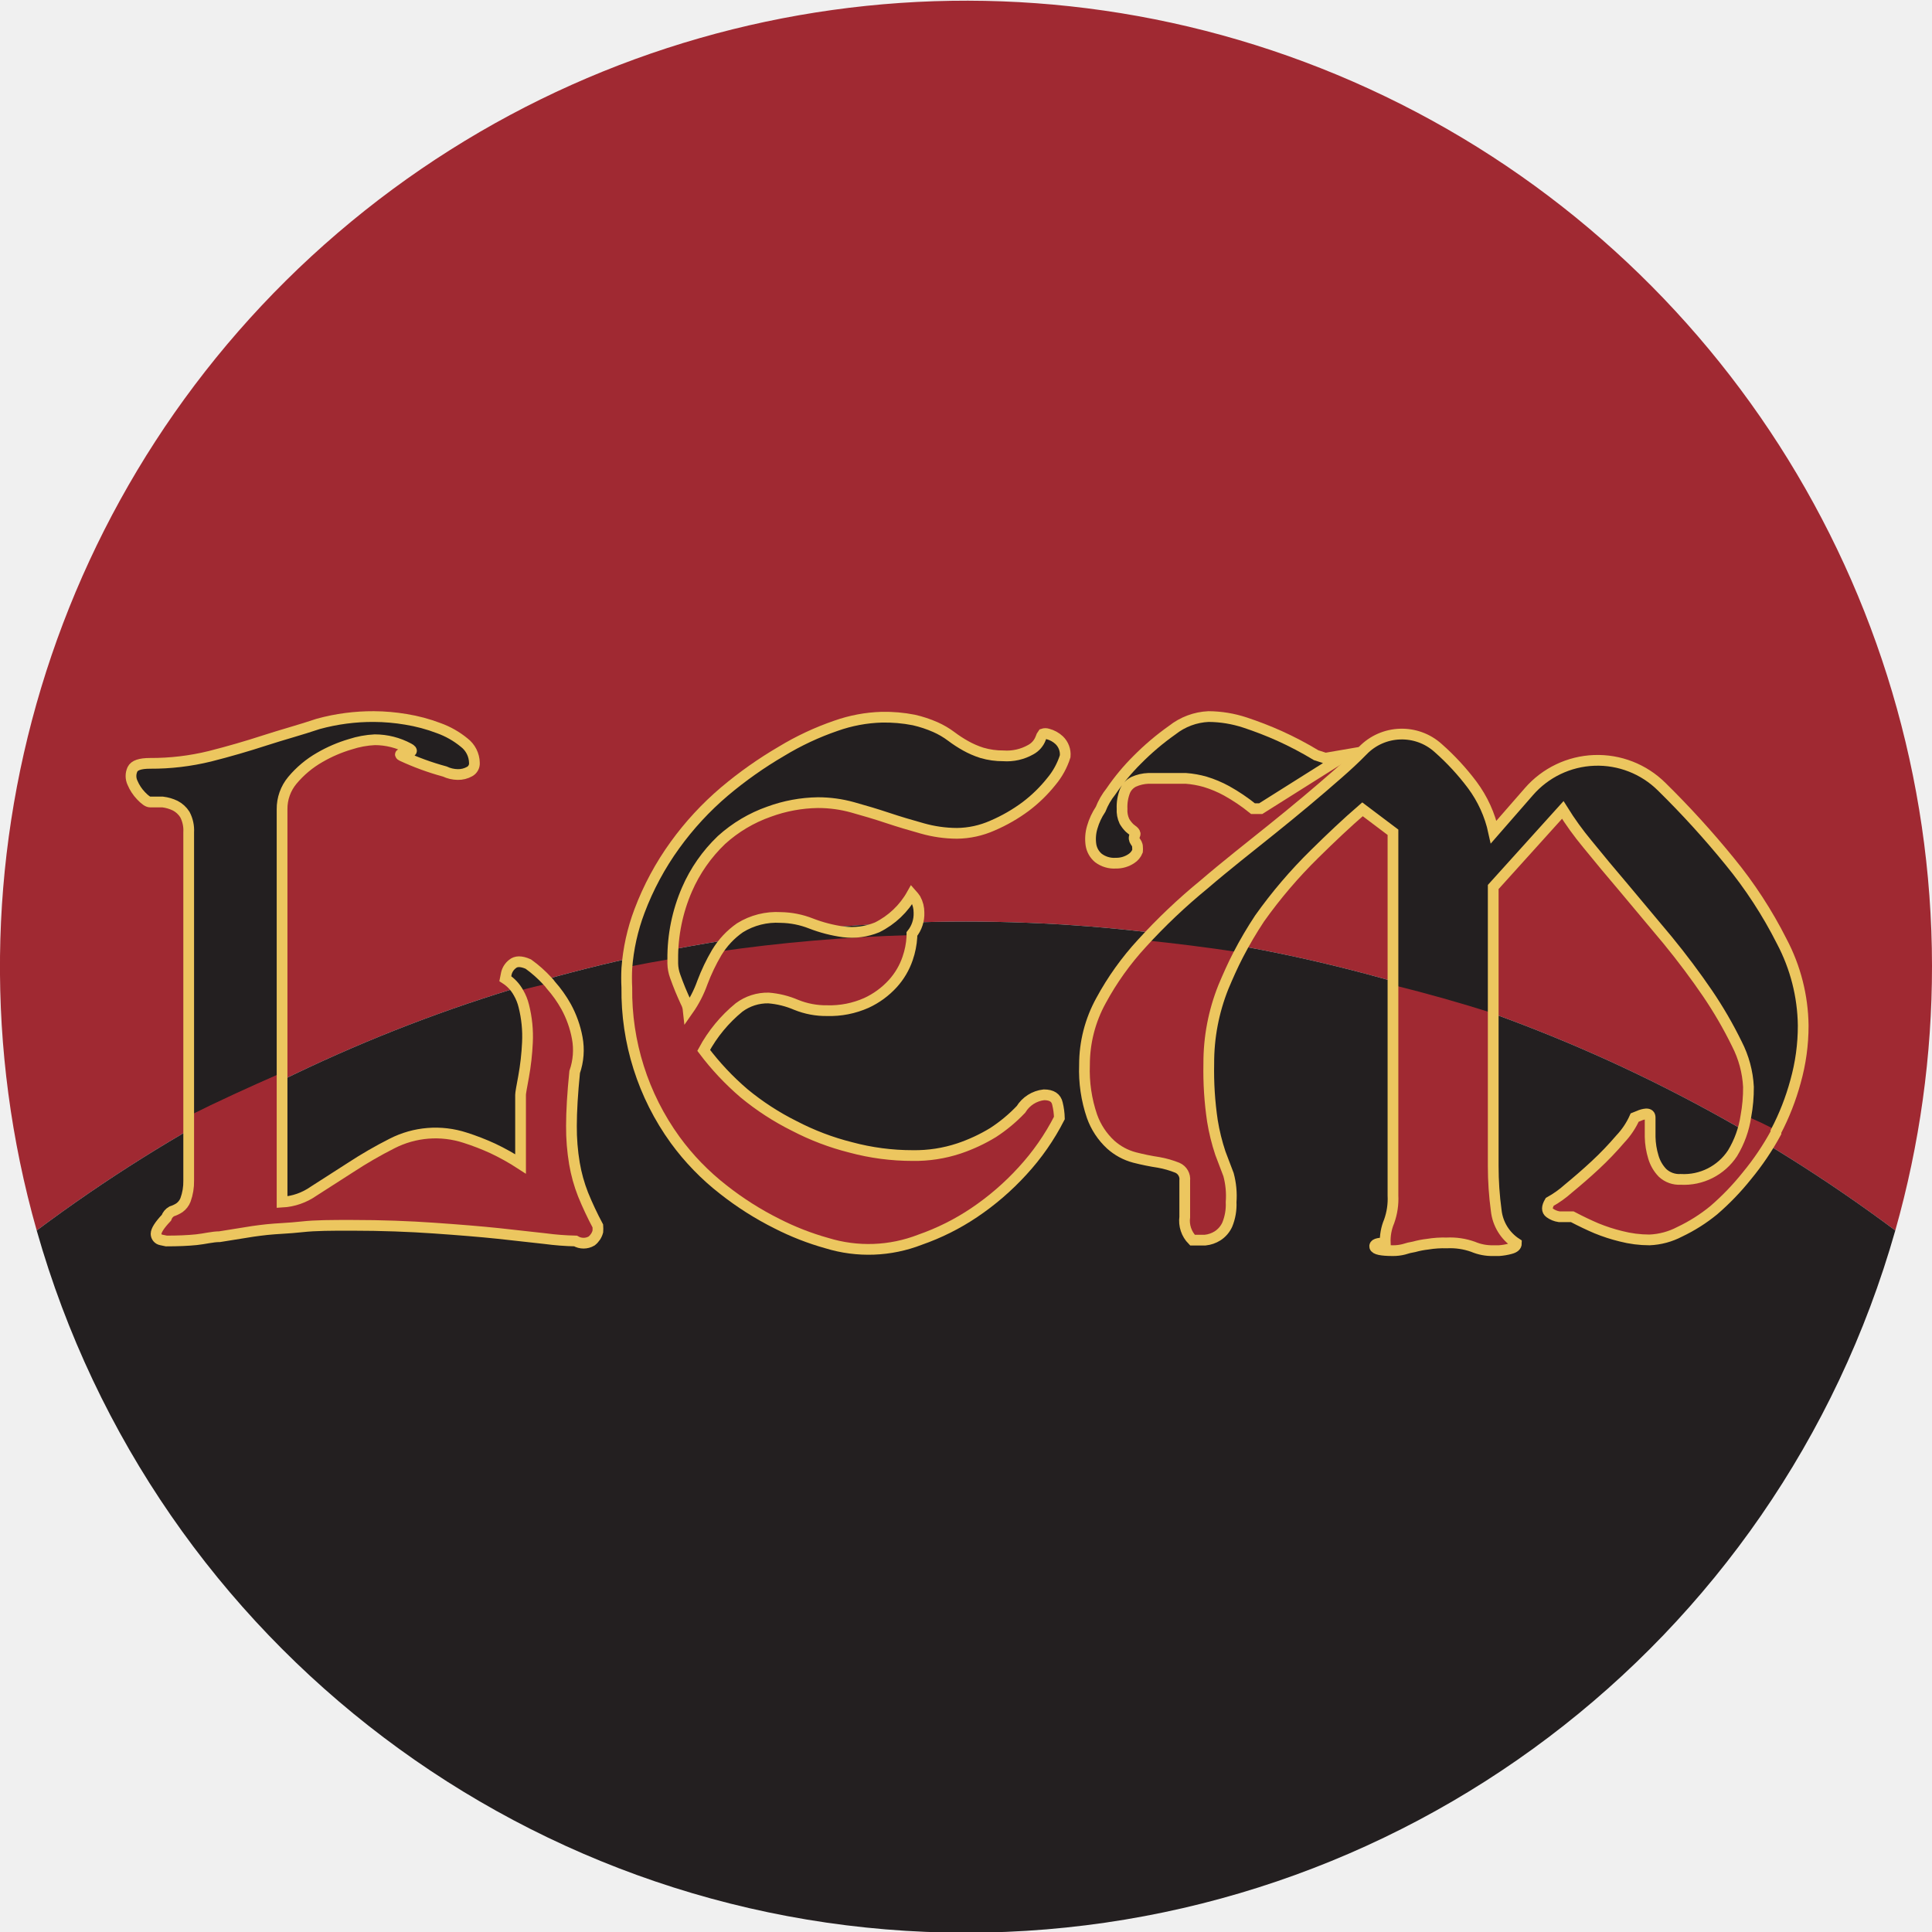
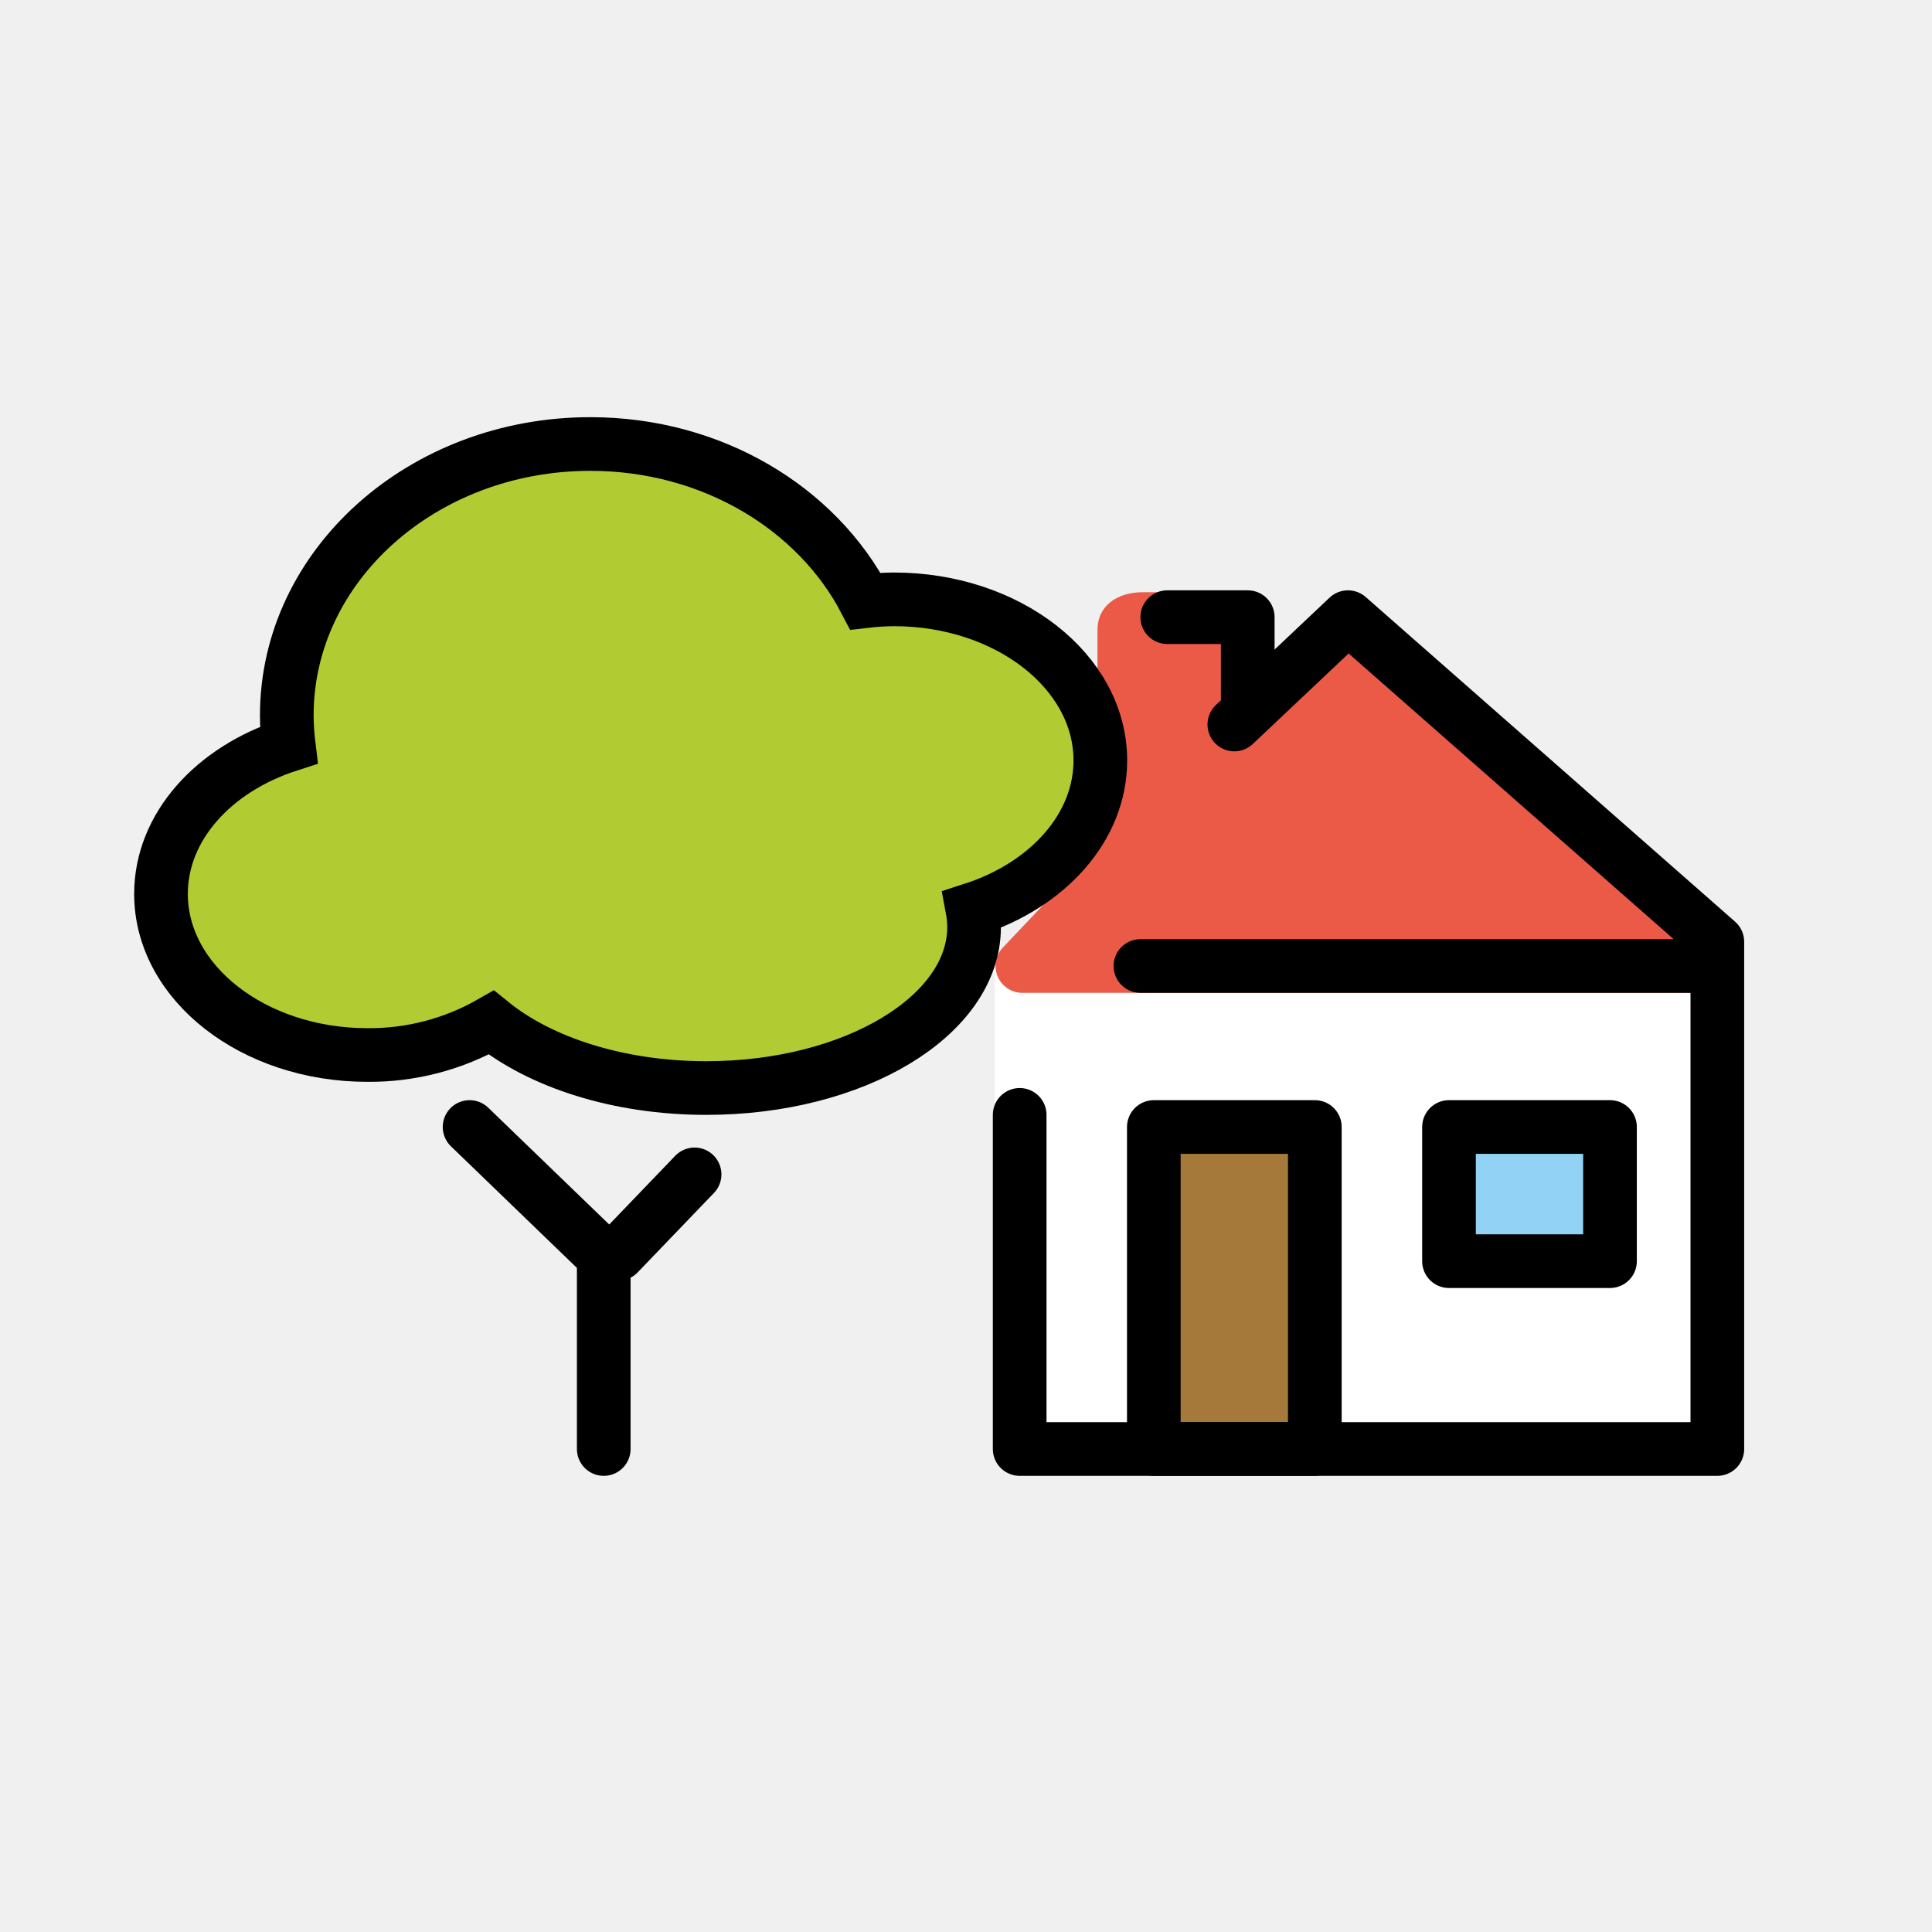
- <svg xmlns="http://www.w3.org/2000/svg" viewBox="0 0 90 90">
-   <defs>
-     <style>.cls-1{fill:#a02932;}.cls-2{fill:#231f20;}.cls-3{fill:none;stroke:#ecc65f;stroke-miterlimit:10;stroke-width:0.5px;}</style>
-   </defs>
-   <g id="Layer_2" data-name="Layer 2">
-     <g id="Layer_1-2" data-name="Layer 1">
-       <path class="cls-1" d="M90,45a45.09,45.09,0,0,1-1.71,12.32,72.31,72.31,0,0,0-86.58,0A45,45,0,1,1,90,45Z" />
-       <path class="cls-2" d="M88.29,57.32a45,45,0,0,1-86.58,0,72.31,72.31,0,0,1,86.58,0Z" />
-       <path class="cls-2" d="M25.5,45.6a5.8,5.8,0,0,0-.89-.79c-.34-.12-.58-.11-.74,0a.78.78,0,0,0-.28.43c0,.15-.05.24-.05.25a1.81,1.81,0,0,1,.61.65c.5-.14,1-.26,1.51-.38A1.35,1.35,0,0,0,25.5,45.6ZM20.44,33.84a7.78,7.78,0,0,0-1.53-.41,9.29,9.29,0,0,0-1.49-.13,9.63,9.63,0,0,0-2.59.34q-1.24.34-2.49.75c-.83.27-1.69.52-2.56.74A11.47,11.47,0,0,1,7,35.46c-.46,0-.73.09-.82.28a.74.74,0,0,0,0,.62,2,2,0,0,0,.4.61c.18.19.32.29.42.29l.59,0a1.86,1.86,0,0,1,.58.17,1.13,1.13,0,0,1,.45.42,1.51,1.51,0,0,1,.18.82V52c1.4-.7,2.85-1.36,4.31-2V37.62a2.09,2.09,0,0,1,.48-1.36,4.86,4.86,0,0,1,1.28-1.06,6.47,6.47,0,0,1,1.42-.61,4.34,4.34,0,0,1,1.14-.21,3.34,3.34,0,0,1,1.58.4c.51.27-.68.17-.32.35a12.52,12.52,0,0,0,2,.73,1.46,1.46,0,0,0,.6.14,1.08,1.08,0,0,0,.56-.14.43.43,0,0,0,.22-.4,1.22,1.22,0,0,0-.48-1A4,4,0,0,0,20.44,33.84Z" />
-       <path class="cls-2" d="M49.43,34.35a1.23,1.23,0,0,0-.53-.29.4.4,0,0,0-.23,0,.75.75,0,0,0-.1.21,1,1,0,0,1-.46.53,2.26,2.26,0,0,1-1.28.29,3.46,3.46,0,0,1-1-.14,4.05,4.05,0,0,1-.76-.33,5.74,5.74,0,0,1-.66-.43,3.8,3.8,0,0,0-.75-.44,5.55,5.55,0,0,0-1-.33,7,7,0,0,0-1.5-.13,7,7,0,0,0-2.13.4,13.07,13.07,0,0,0-2.54,1.19,18.87,18.87,0,0,0-2.61,1.87,14.11,14.11,0,0,0-2.31,2.5,13.14,13.14,0,0,0-1.65,3.07A9.51,9.51,0,0,0,29.24,45c.7-.14,1.41-.27,2.12-.39A8,8,0,0,1,32,41.36,7.08,7.08,0,0,1,33.7,39a6.51,6.51,0,0,1,2.22-1.32,6.89,6.89,0,0,1,2.27-.42,6,6,0,0,1,1.62.22c.54.15,1.08.32,1.62.5s1.08.33,1.62.48a6,6,0,0,0,1.62.23,4.17,4.17,0,0,0,1.65-.36,7.18,7.18,0,0,0,1.55-.89,6.68,6.68,0,0,0,1.2-1.17,3.43,3.43,0,0,0,.64-1.17A.92.92,0,0,0,49.43,34.35Zm-6.92,7.22a3.78,3.78,0,0,1-1.62,1.54,3.11,3.11,0,0,1-1.57.21,6.71,6.71,0,0,1-1.51-.39,4,4,0,0,0-1.41-.28,3.23,3.23,0,0,0-1.9.48,3.81,3.81,0,0,0-1.08,1.15h0a77.91,77.91,0,0,1,9.09-.78h0v-.14a1.5,1.5,0,0,0,.33-.95,1.3,1.3,0,0,0-.16-.63A1.91,1.91,0,0,0,42.51,41.57Z" />
-       <path class="cls-2" d="M61.74,35.24l-.43-.14a16.21,16.21,0,0,0-1.71-.9A16.88,16.88,0,0,0,58,33.58a5.54,5.54,0,0,0-1.7-.28,2.94,2.94,0,0,0-1.69.63,12.17,12.17,0,0,0-1.64,1.39,10.07,10.07,0,0,0-1.22,1.47,3.2,3.2,0,0,0-.48.83,3,3,0,0,0-.39.84,1.9,1.9,0,0,0-.06.81,1,1,0,0,0,.35.62,1.22,1.22,0,0,0,.81.24A1.26,1.26,0,0,0,52.7,40,.74.74,0,0,0,53,39.6a1,1,0,0,0,0-.19c0-.26-.24-.26-.12-.57.06-.13-.16-.23-.25-.32a1.5,1.5,0,0,1-.24-.31,1.2,1.2,0,0,1-.11-.59,2,2,0,0,1,.14-.83.86.86,0,0,1,.4-.42,1.84,1.84,0,0,1,.68-.16c.27,0,.58,0,.94,0l.81,0a4.5,4.5,0,0,1,.9.16,5.25,5.25,0,0,1,1,.42,8.58,8.58,0,0,1,1.23.83h.36l4-2.52ZM83,43.77a20.28,20.28,0,0,0-2.41-3.69,42.35,42.35,0,0,0-3.16-3.47l0,0a4.23,4.23,0,0,0-6.18.24l-1.64,1.88a5.69,5.69,0,0,0-1-2.2A11.46,11.46,0,0,0,67,34.78v0a2.55,2.55,0,0,0-3.48.13c-.36.35-.73.71-1.13,1.06-1,.87-2,1.74-3.09,2.59s-2.13,1.72-3.17,2.58a29.32,29.32,0,0,0-2.89,2.74h0c1.49.15,3,.34,4.44.56a18.39,18.39,0,0,1,1-1.7,21.66,21.66,0,0,1,2.56-3c.76-.76,1.5-1.45,2.23-2.09l1.44,1.07v7.2c1.57.39,3.13.83,4.67,1.32v-6l3.24-3.59A13.45,13.45,0,0,0,74,39.2c.52.64,1.1,1.34,1.74,2.09l2,2.39c.68.83,1.3,1.66,1.86,2.48a19.2,19.2,0,0,1,1.37,2.36,4.93,4.93,0,0,1,.54,2A7.39,7.39,0,0,1,81.33,52c.46.21.92.45,1.37.68a11.32,11.32,0,0,0,.91-2.32A9.58,9.58,0,0,0,84,47.69,8.62,8.62,0,0,0,83,43.77Z" />
-       <path class="cls-1" d="M27.85,57a1.78,1.78,0,0,1,0,.26.83.83,0,0,1-.29.44.74.74,0,0,1-.75,0,12.81,12.81,0,0,1-1.42-.11l-2.17-.24c-.86-.09-1.85-.17-3-.25S17.78,57,16.34,57c-.9,0-1.66,0-2.29.07s-1.18.08-1.64.13-.86.11-1.2.17l-1,.16c-.33,0-.69.1-1.08.14s-.86.06-1.4.06l-.24,0a.29.29,0,0,1-.24-.28q0-.24.48-.75A.55.55,0,0,1,8,56.35a1.49,1.49,0,0,0,.36-.17.82.82,0,0,0,.28-.36,2.48,2.48,0,0,0,.12-.94V52c1.4-.7,2.85-1.36,4.31-2v6a2.83,2.83,0,0,0,1.47-.51l1.73-1.11a20,20,0,0,1,1.92-1.11,4.45,4.45,0,0,1,3.45-.29,11.21,11.21,0,0,1,1.29.5,11,11,0,0,1,1.29.72V50.93c0-.08.05-.36.14-.84a12,12,0,0,0,.18-1.59,5.78,5.78,0,0,0-.17-1.71,2.3,2.3,0,0,0-.25-.62c.5-.14,1-.26,1.51-.38a5.7,5.7,0,0,1,.71,1,4.89,4.89,0,0,1,.52,1.46,3.1,3.1,0,0,1-.12,1.59c-.1,1-.15,1.84-.15,2.51a10.17,10.17,0,0,0,.14,1.75,7.26,7.26,0,0,0,.4,1.44A15.61,15.61,0,0,0,27.85,57Z" />
-       <path class="cls-1" d="M49.35,52a11.05,11.05,0,0,1-1.72,2.47,12.44,12.44,0,0,1-2.25,1.94,11,11,0,0,1-2.52,1.26,6.61,6.61,0,0,1-4.34.16A12.56,12.56,0,0,1,36.19,57a14.48,14.48,0,0,1-2.49-1.58,11.54,11.54,0,0,1-2.25-2.32,11.84,11.84,0,0,1-2.25-7.16,8.7,8.7,0,0,1,0-.89c.7-.14,1.41-.27,2.12-.39v.2a1.85,1.85,0,0,0,.11.58q.11.31.24.63c.09.21.17.4.25.57a1,1,0,0,1,.12.38,5.31,5.31,0,0,0,.66-1.28,9,9,0,0,1,.67-1.4,77.91,77.91,0,0,1,9.09-.78,3.74,3.74,0,0,1-.2,1,3.35,3.35,0,0,1-.69,1.17,3.84,3.84,0,0,1-1.23.9,4.2,4.2,0,0,1-1.83.36,3.7,3.7,0,0,1-1.44-.27,4.07,4.07,0,0,0-1.29-.32,2.22,2.22,0,0,0-1.37.44,6.66,6.66,0,0,0-1.65,2,12.64,12.64,0,0,0,1.88,2A11.76,11.76,0,0,0,37,52.37a12,12,0,0,0,2.63,1.05,11.07,11.07,0,0,0,2.89.38,6.52,6.52,0,0,0,2.15-.33,7.89,7.89,0,0,0,1.59-.74,7.21,7.21,0,0,0,1.3-1.08,1.44,1.44,0,0,1,1.08-.72c.36,0,.57.13.63.4A3.26,3.26,0,0,1,49.35,52Z" />
-       <path class="cls-1" d="M57.19,54.7A3.82,3.82,0,0,1,57.35,56a2.45,2.45,0,0,1-.18,1,1.23,1.23,0,0,1-.45.52,1.34,1.34,0,0,1-.58.2l-.59,0a1.29,1.29,0,0,1-.36-1.08v-1.8a.58.58,0,0,0-.34-.6A4.38,4.38,0,0,0,54,54a11.35,11.35,0,0,1-1.13-.23,2.69,2.69,0,0,1-1.11-.6,3.33,3.33,0,0,1-.87-1.31,6.69,6.69,0,0,1-.35-2.4,6.19,6.19,0,0,1,.77-3,13.19,13.19,0,0,1,1.91-2.67c1.49.15,3,.34,4.44.56-.25.48-.48,1-.69,1.5a9.49,9.49,0,0,0-.68,3.57,15.88,15.88,0,0,0,.17,2.67,9.64,9.64,0,0,0,.37,1.5Z" />
-       <path class="cls-1" d="M70.66,57.76c0,.12-.09.2-.28.25a2.8,2.8,0,0,1-.53.09l-.27,0a2.28,2.28,0,0,1-.94-.18,3.16,3.16,0,0,0-1.22-.18,4.65,4.65,0,0,0-.9.06,4,4,0,0,0-.62.12,3.19,3.19,0,0,0-.49.12,2,2,0,0,1-.5.06c-.54,0-.82-.06-.85-.18s.13-.18.49-.18a2.33,2.33,0,0,1,.18-.95,3.11,3.11,0,0,0,.18-1.21V45.89c1.57.39,3.13.83,4.67,1.32v6.95a15.3,15.3,0,0,0,.14,2.07A2.09,2.09,0,0,0,70.66,57.76Z" />
-       <path class="cls-1" d="M82.7,52.63l0,.06a12.53,12.53,0,0,1-1.35,2.05,12,12,0,0,1-1.55,1.61,7.73,7.73,0,0,1-1.58,1,3.32,3.32,0,0,1-1.41.38,5.33,5.33,0,0,1-1.33-.17,8,8,0,0,1-1.14-.37c-.33-.14-.71-.32-1.13-.54h-.36l-.25,0a1,1,0,0,1-.44-.18q-.21-.15,0-.51a4.77,4.77,0,0,0,.87-.62c.4-.33.82-.69,1.25-1.09A14.74,14.74,0,0,0,75.39,53a3.57,3.57,0,0,0,.67-1l.2-.07a1,1,0,0,1,.34-.09.15.15,0,0,1,.18.16c0,.28,0,.58,0,.91a3.48,3.48,0,0,0,.15.93,1.77,1.77,0,0,0,.43.74,1.14,1.14,0,0,0,.84.3,2.71,2.71,0,0,0,2.42-1.22A4.66,4.66,0,0,0,81.33,52C81.79,52.16,82.25,52.4,82.7,52.63Z" />
-       <path class="cls-3" d="M27.85,57.11a1.78,1.78,0,0,1,0,.26.83.83,0,0,1-.29.44.74.74,0,0,1-.75,0,12.81,12.81,0,0,1-1.42-.11l-2.17-.24c-.86-.09-1.85-.17-3-.25s-2.42-.13-3.86-.13c-.9,0-1.66,0-2.29.07s-1.18.08-1.64.13-.86.11-1.2.17l-1,.16c-.33,0-.69.1-1.08.14s-.86.06-1.4.06l-.24-.05a.29.29,0,0,1-.24-.28q0-.24.48-.75A.55.55,0,0,1,8,56.43a1.49,1.49,0,0,0,.36-.17.82.82,0,0,0,.28-.36A2.48,2.48,0,0,0,8.79,55V38.77a1.57,1.57,0,0,0-.18-.83,1.17,1.17,0,0,0-.45-.41,1.86,1.86,0,0,0-.58-.17l-.59,0c-.1,0-.24-.1-.42-.29a2,2,0,0,1-.4-.61.74.74,0,0,1,0-.62c.09-.19.36-.28.82-.28a11.47,11.47,0,0,0,2.79-.33c.87-.22,1.73-.47,2.56-.74S14,34,14.83,33.72a9.63,9.63,0,0,1,2.59-.34,9.29,9.29,0,0,1,1.49.13,7.78,7.78,0,0,1,1.53.41,4,4,0,0,1,1.18.67,1.22,1.22,0,0,1,.48.95.43.43,0,0,1-.22.4,1.08,1.08,0,0,1-.56.14,1.46,1.46,0,0,1-.6-.14,12.52,12.52,0,0,1-2-.73c-.36-.18.83-.08.32-.35a3.34,3.34,0,0,0-1.58-.4,4.34,4.34,0,0,0-1.14.21,6.47,6.47,0,0,0-1.42.61,4.71,4.71,0,0,0-1.28,1.07,2.07,2.07,0,0,0-.48,1.35V56a2.83,2.83,0,0,0,1.47-.51l1.73-1.11a20,20,0,0,1,1.92-1.11A4.45,4.45,0,0,1,21.67,53a11.21,11.21,0,0,1,1.29.5,11,11,0,0,1,1.29.72V51c0-.08.05-.36.14-.84a12,12,0,0,0,.18-1.59,5.78,5.78,0,0,0-.17-1.71,2.3,2.3,0,0,0-.25-.62,1.81,1.81,0,0,0-.61-.65l.05-.25a.78.78,0,0,1,.28-.43c.16-.14.4-.15.74,0a5.8,5.8,0,0,1,.89.79,1.35,1.35,0,0,1,.16.19,5.7,5.7,0,0,1,.71,1,4.89,4.89,0,0,1,.52,1.46,3.1,3.1,0,0,1-.12,1.59c-.1,1-.15,1.84-.15,2.51a10.17,10.17,0,0,0,.14,1.75,7.26,7.26,0,0,0,.4,1.44A15.61,15.61,0,0,0,27.85,57.11Z" />
-       <path class="cls-3" d="M49.26,51.41a3.18,3.18,0,0,1,.09.67,11.05,11.05,0,0,1-1.72,2.47,12.44,12.44,0,0,1-2.25,1.94,11,11,0,0,1-2.52,1.26,6.61,6.61,0,0,1-4.34.16A12.56,12.56,0,0,1,36.19,57a14.48,14.48,0,0,1-2.49-1.58,11.54,11.54,0,0,1-2.25-2.32A11.84,11.84,0,0,1,29.2,46a8.7,8.7,0,0,1,0-.89,9.51,9.51,0,0,1,.59-2.67,13.14,13.14,0,0,1,1.65-3.07,14.11,14.11,0,0,1,2.31-2.5A18.87,18.87,0,0,1,36.4,35a13.07,13.07,0,0,1,2.54-1.19,7,7,0,0,1,2.13-.4,7,7,0,0,1,1.5.13,5.55,5.55,0,0,1,1,.33,3.8,3.8,0,0,1,.75.44,5.74,5.74,0,0,0,.66.43,4.05,4.05,0,0,0,.76.33,3.46,3.46,0,0,0,1,.14,2.26,2.26,0,0,0,1.28-.29,1,1,0,0,0,.46-.53.6.6,0,0,1,.1-.2.35.35,0,0,1,.23,0,1.23,1.23,0,0,1,.53.29.92.92,0,0,1,.28.75,3.43,3.43,0,0,1-.64,1.17,6.68,6.68,0,0,1-1.2,1.17,7.62,7.62,0,0,1-1.55.89,4.17,4.17,0,0,1-1.65.36,6,6,0,0,1-1.62-.23c-.54-.15-1.08-.31-1.62-.49s-1.08-.34-1.62-.49a6,6,0,0,0-1.62-.22,6.89,6.89,0,0,0-2.27.42,6.51,6.51,0,0,0-2.22,1.32A7.08,7.08,0,0,0,32,41.44a8,8,0,0,0-.66,3.25v.2a1.85,1.85,0,0,0,.11.58q.11.31.24.63c.09.21.17.4.25.57a1,1,0,0,1,.12.38,5.31,5.31,0,0,0,.66-1.28,9,9,0,0,1,.67-1.4h0a3.81,3.81,0,0,1,1.08-1.15,3.23,3.23,0,0,1,1.9-.48,4,4,0,0,1,1.41.28,6.71,6.71,0,0,0,1.51.39,3.11,3.11,0,0,0,1.57-.21,3.78,3.78,0,0,0,1.62-1.54,1.91,1.91,0,0,1,.17.22,1.3,1.3,0,0,1,.16.63,1.5,1.5,0,0,1-.33,1v.14h0a3.74,3.74,0,0,1-.2,1,3.35,3.35,0,0,1-.69,1.17,3.84,3.84,0,0,1-1.23.9,4.2,4.2,0,0,1-1.83.36,3.7,3.7,0,0,1-1.44-.27,4.07,4.07,0,0,0-1.29-.32,2.22,2.22,0,0,0-1.37.44,6.66,6.66,0,0,0-1.65,2,12.64,12.64,0,0,0,1.88,2A12.21,12.21,0,0,0,37,52.45a12,12,0,0,0,2.63,1,11.07,11.07,0,0,0,2.89.38,6.52,6.52,0,0,0,2.15-.33,7.89,7.89,0,0,0,1.59-.74,7.21,7.21,0,0,0,1.3-1.08A1.44,1.44,0,0,1,48.63,51C49,51,49.2,51.14,49.26,51.41Z" />
-       <path class="cls-3" d="M61.74,35.32l-.43-.14a16.21,16.21,0,0,0-1.71-.9A16.88,16.88,0,0,0,58,33.66a5.54,5.54,0,0,0-1.7-.28,2.94,2.94,0,0,0-1.69.63,12.17,12.17,0,0,0-1.64,1.39,10.07,10.07,0,0,0-1.22,1.47,3.2,3.2,0,0,0-.48.83,3,3,0,0,0-.39.84,1.9,1.9,0,0,0-.06.81,1,1,0,0,0,.35.62,1.22,1.22,0,0,0,.81.24A1.26,1.26,0,0,0,52.7,40a.74.74,0,0,0,.29-.35,1,1,0,0,0,0-.19c0-.26-.25-.27-.12-.57.06-.13-.16-.23-.25-.32a1.5,1.5,0,0,1-.24-.31,1.2,1.2,0,0,1-.11-.59,2,2,0,0,1,.14-.83.86.86,0,0,1,.4-.42,1.84,1.84,0,0,1,.68-.16c.27,0,.58,0,.94,0l.81,0a4.5,4.5,0,0,1,.9.16,5.25,5.25,0,0,1,1,.42,8.58,8.58,0,0,1,1.23.83h.36l4-2.52Z" />
-       <path class="cls-3" d="M84,47.77a9.58,9.58,0,0,1-.36,2.62,11.54,11.54,0,0,1-.91,2.32l0,.06a12.53,12.53,0,0,1-1.35,2,12,12,0,0,1-1.55,1.61,7.73,7.73,0,0,1-1.58,1,3.32,3.32,0,0,1-1.41.38,5.33,5.33,0,0,1-1.33-.17,8,8,0,0,1-1.14-.37c-.33-.14-.71-.32-1.13-.54h-.36l-.25,0a1,1,0,0,1-.44-.18q-.21-.15,0-.51a4.77,4.77,0,0,0,.87-.62c.4-.33.82-.69,1.25-1.09a14.74,14.74,0,0,0,1.17-1.22,3.57,3.57,0,0,0,.67-1l.2-.08a1,1,0,0,1,.34-.09c.12,0,.18.05.18.17,0,.28,0,.58,0,.91a3.48,3.48,0,0,0,.15.93,1.77,1.77,0,0,0,.43.74,1.14,1.14,0,0,0,.84.3,2.71,2.71,0,0,0,2.42-1.22A4.64,4.64,0,0,0,81.33,52a7.2,7.2,0,0,0,.12-1.37,4.93,4.93,0,0,0-.54-2,19.2,19.2,0,0,0-1.37-2.36c-.56-.82-1.18-1.65-1.86-2.48l-2-2.39c-.64-.75-1.22-1.45-1.74-2.09a14.34,14.34,0,0,1-1.14-1.58l-3.24,3.59v13a15.3,15.3,0,0,0,.14,2.07,2.09,2.09,0,0,0,.94,1.53c0,.12-.09.2-.28.25a2.8,2.8,0,0,1-.53.09l-.27,0a2.28,2.28,0,0,1-.94-.18,3.16,3.16,0,0,0-1.22-.18,4.65,4.65,0,0,0-.9.06,4,4,0,0,0-.62.12,3.19,3.19,0,0,0-.49.12,2,2,0,0,1-.5.06c-.54,0-.82-.06-.85-.18s.13-.18.49-.18a2.33,2.33,0,0,1,.18-1,3.11,3.11,0,0,0,.18-1.21V38.77L63.47,37.7c-.73.63-1.47,1.33-2.23,2.08a22.34,22.34,0,0,0-2.56,3,18.39,18.39,0,0,0-1,1.7c-.25.48-.48,1-.69,1.5a9.49,9.49,0,0,0-.68,3.57,15.88,15.88,0,0,0,.17,2.67,9.64,9.64,0,0,0,.37,1.5l.38,1A3.82,3.82,0,0,1,57.35,56a2.45,2.45,0,0,1-.18,1.05,1.23,1.23,0,0,1-.45.52,1.34,1.34,0,0,1-.58.2l-.59,0a1.29,1.29,0,0,1-.36-1.08V55a.58.58,0,0,0-.34-.6,4.38,4.38,0,0,0-.87-.25,11.35,11.35,0,0,1-1.13-.23,2.69,2.69,0,0,1-1.11-.6A3.3,3.3,0,0,1,50.87,52a6.59,6.59,0,0,1-.35-2.39,6.19,6.19,0,0,1,.77-3,13.19,13.19,0,0,1,1.91-2.67,27.2,27.2,0,0,1,2.89-2.74c1-.86,2.1-1.72,3.17-2.58s2.1-1.72,3.09-2.59c.4-.35.78-.7,1.13-1.06A2.53,2.53,0,0,1,67,34.85h0a11.46,11.46,0,0,1,1.58,1.71,5.69,5.69,0,0,1,1,2.2l1.64-1.88a4.24,4.24,0,0,1,6.19-.23l0,0a42.35,42.35,0,0,1,3.16,3.47A20.28,20.28,0,0,1,83,43.85,8.62,8.62,0,0,1,84,47.77Z" />
-     </g>
+ <svg xmlns="http://www.w3.org/2000/svg" id="emoji" viewBox="0 0 72 72" version="1.1">
+   <g id="color">
+     <rect x="37.075" y="36.053" width="26.884" height="18.114" fill="#FFFFFF" />
+     <polygon fill="#EA5A47" stroke="#EA5A47" stroke-linecap="round" stroke-linejoin="round" stroke-miterlimit="10" stroke-width="2" points="50.235,23.2 38.1,36 63.5,36" />
+     <path fill="#EA5A47" d="M47.3,26l-6.4,6.059v-8.573c0-0.931,0.755-1.416,1.686-1.416h3.028 c0.931,0,1.686,0.485,1.686,1.416C47.3,23.486,47.3,26,47.3,26z" />
+     <rect x="43" y="42" width="6" height="12" fill="#A57939" />
+     <rect x="54" y="42" width="6" height="5" fill="#92D3F5" />
+     <path fill="#B1CC33" d="M41.006,28.339c0-3.312-3.445-6.003-7.694-6.003c-0.355,0.003-0.71,0.025-1.062,0.066 c-1.8-3.455-5.707-5.855-10.25-5.855c-6.248,0-11.312,4.529-11.312,10.114c0.001,0.369,0.025,0.738,0.07,1.104 C7.966,28.666,6,30.81,6,33.314c0,3.312,3.445,6.003,7.694,6.003c1.615,0.014,3.206-0.402,4.614-1.207 c1.818,1.477,4.726,2.438,8.015,2.438c5.511,0,9.978-2.688,9.978-6.003c-0.001-0.219-0.021-0.438-0.061-0.653 C39.036,32.99,41.006,30.845,41.006,28.339z" />
+   </g>
+   <g id="hair" />
+   <g id="skin" />
+   <g id="skin-shadow" />
+   <g id="line">
+     <polyline fill="none" stroke="#000000" stroke-linecap="round" stroke-linejoin="round" stroke-miterlimit="10" stroke-width="2" points="46,27 50.235,23 64,35.098 64,54 38,54 38,41.548" />
+     <rect x="43" y="42" width="6" height="12" fill="none" stroke="#000000" stroke-linecap="round" stroke-linejoin="round" stroke-miterlimit="10" stroke-width="2" />
+     <rect x="54" y="42" width="6" height="5" fill="none" stroke="#000000" stroke-linecap="round" stroke-linejoin="round" stroke-miterlimit="10" stroke-width="2" />
+     <polyline fill="none" stroke="#000000" stroke-linecap="round" stroke-linejoin="round" stroke-miterlimit="10" stroke-width="2" points="43.5,23 46.5,23 46.5,26" />
+     <path fill="none" stroke="#000000" stroke-miterlimit="10" stroke-width="2" d="M31.245,39.34" />
+     <polyline fill="none" stroke="#000000" stroke-linecap="round" stroke-linejoin="round" stroke-width="2" points="22.5,54 22.5,46.827 17.5,42" />
+     <line x1="23.041" x2="25.885" y1="46.727" y2="43.766" fill="none" stroke="#000000" stroke-linecap="round" stroke-linejoin="round" stroke-width="2" />
+     <path fill="none" stroke="#000000" stroke-linecap="round" stroke-miterlimit="10" stroke-width="2" d="M41.006,28.339 c0-3.312-3.445-6.003-7.694-6.003c-0.355,0.003-0.71,0.025-1.062,0.066c-1.8-3.455-5.707-5.855-10.25-5.855 c-6.248,0-11.312,4.529-11.312,10.114c0.001,0.369,0.025,0.738,0.07,1.104C7.966,28.666,6,30.81,6,33.314 c0,3.312,3.445,6.003,7.694,6.003c1.615,0.014,3.206-0.402,4.614-1.207c1.818,1.477,4.726,2.438,8.015,2.438 c5.511,0,9.978-2.688,9.978-6.003c-0.001-0.219-0.021-0.438-0.061-0.653 C39.036,32.99,41.006,30.845,41.006,28.339z" />
+     <line x1="63.5" x2="42.5" y1="36" y2="36" fill="none" stroke="#000000" stroke-linecap="round" stroke-linejoin="round" stroke-miterlimit="10" stroke-width="2" />
  </g>
</svg>
